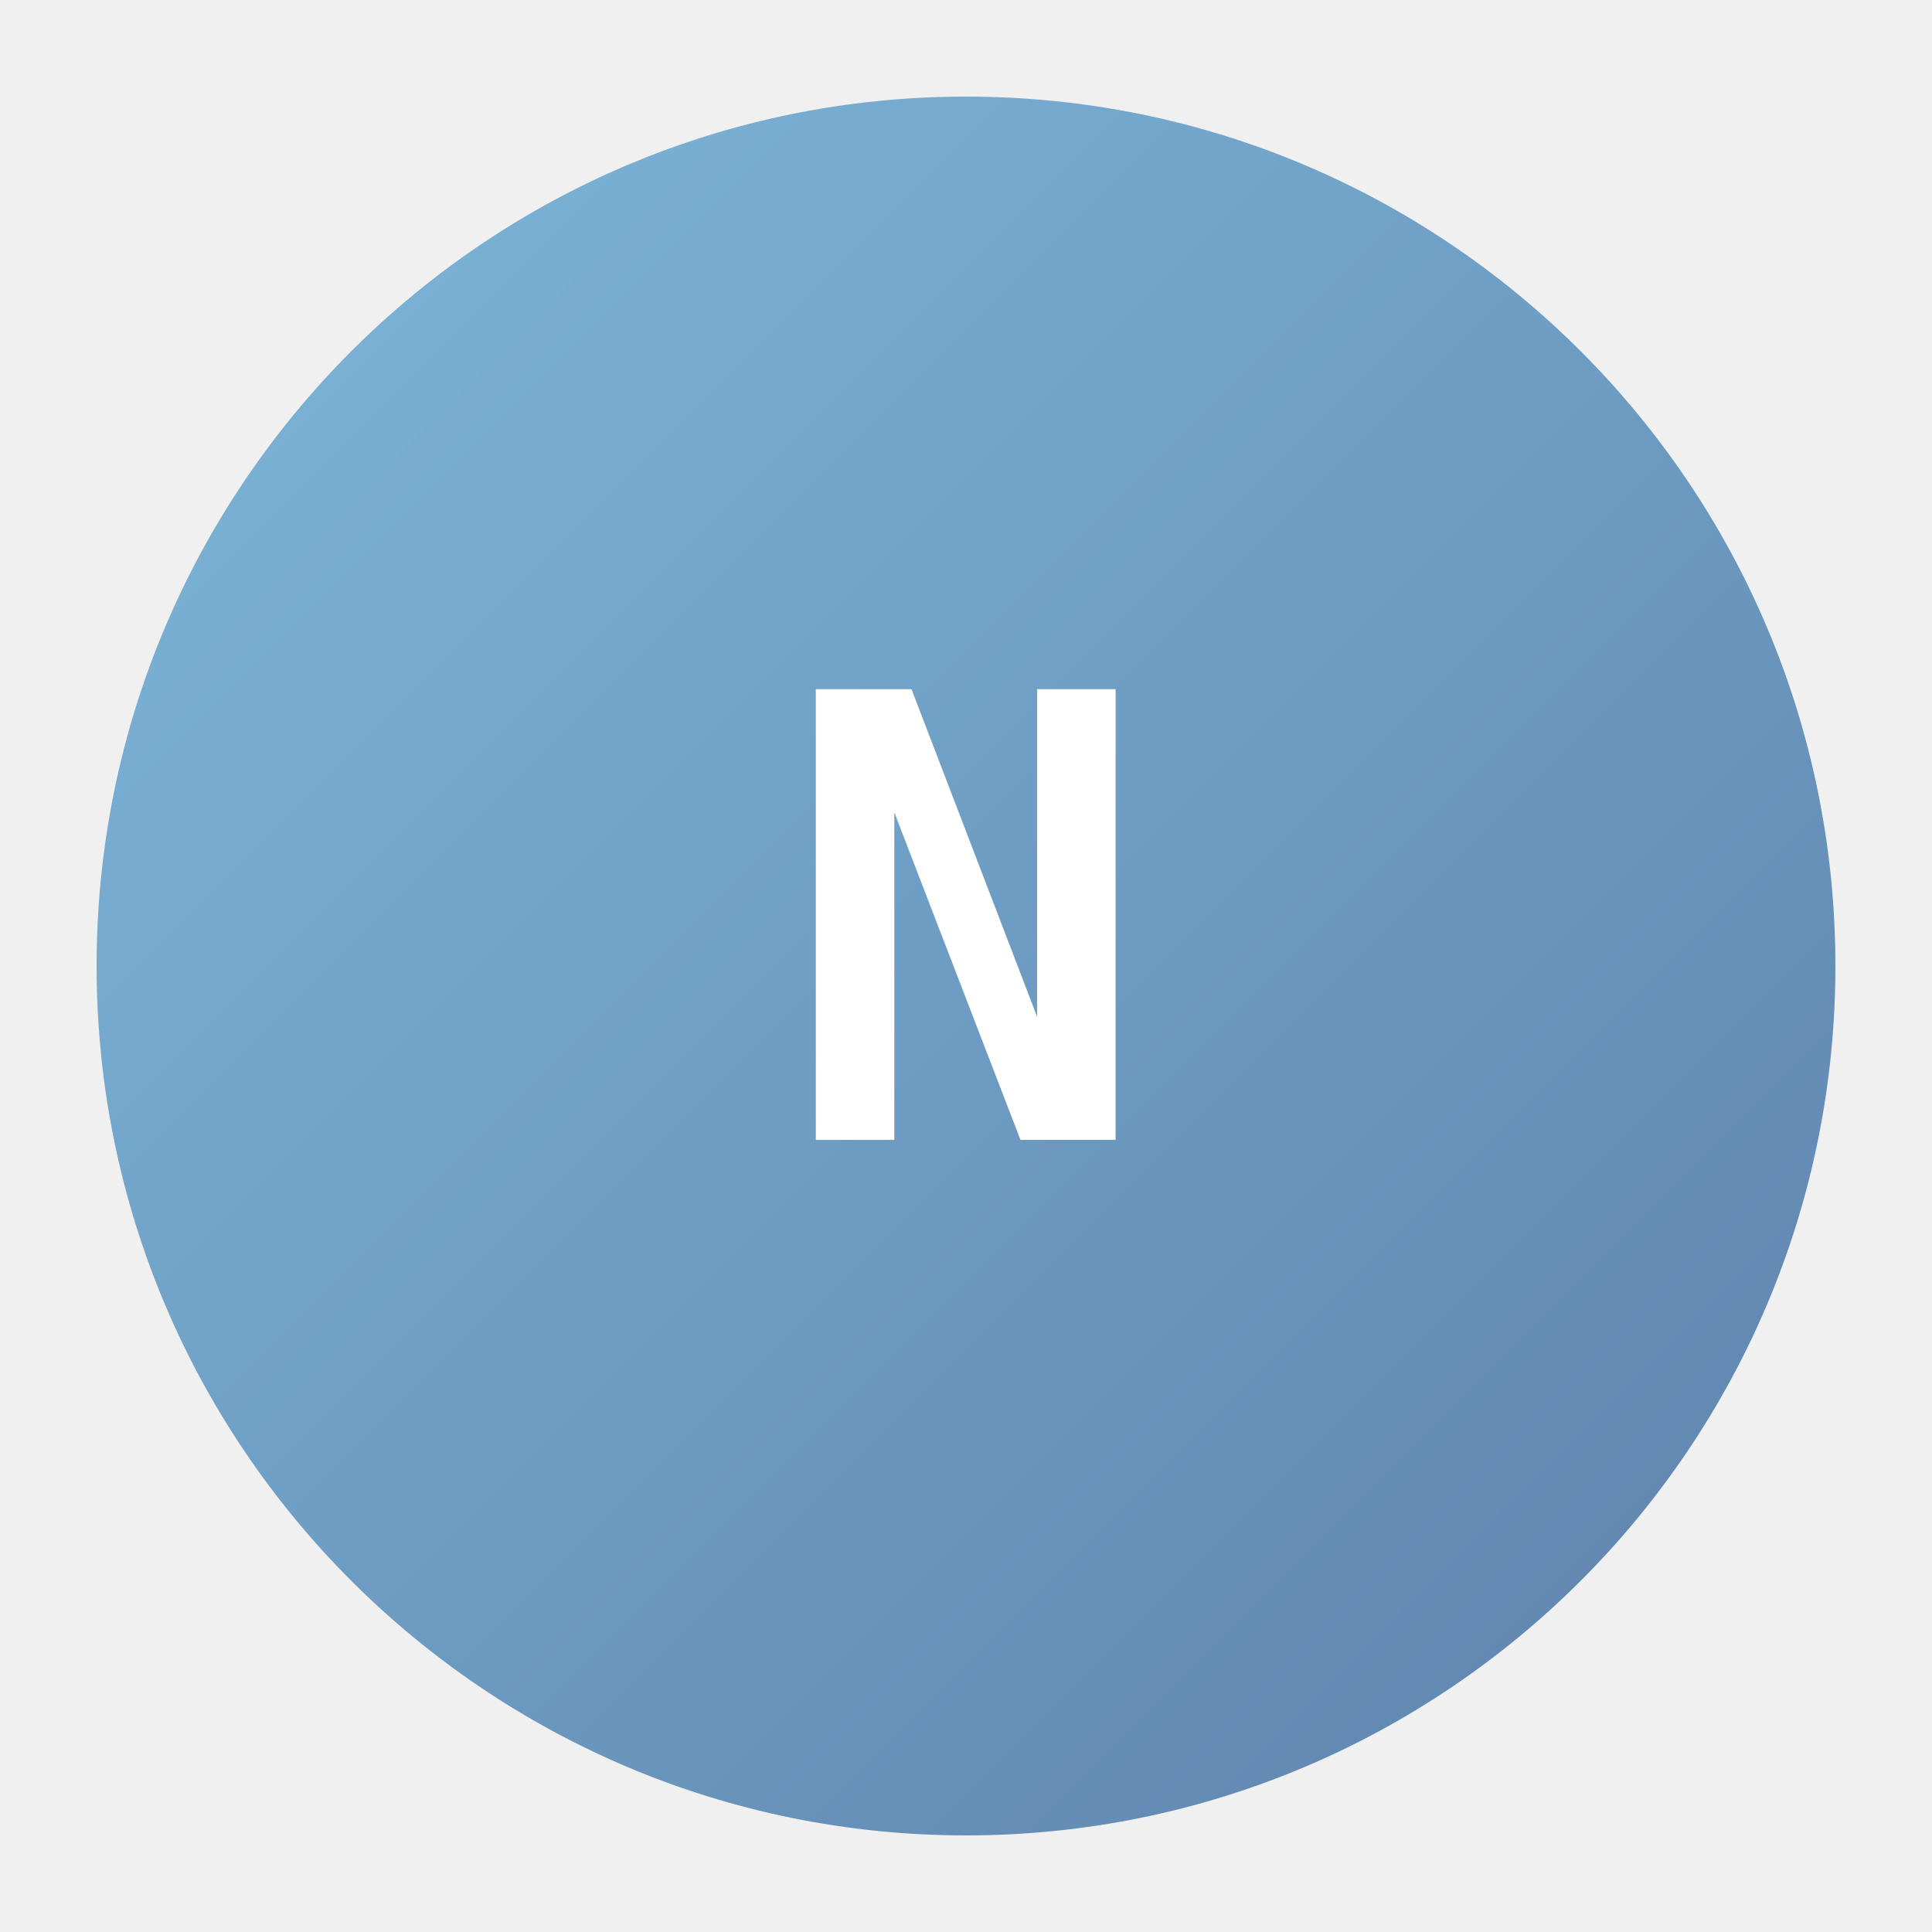
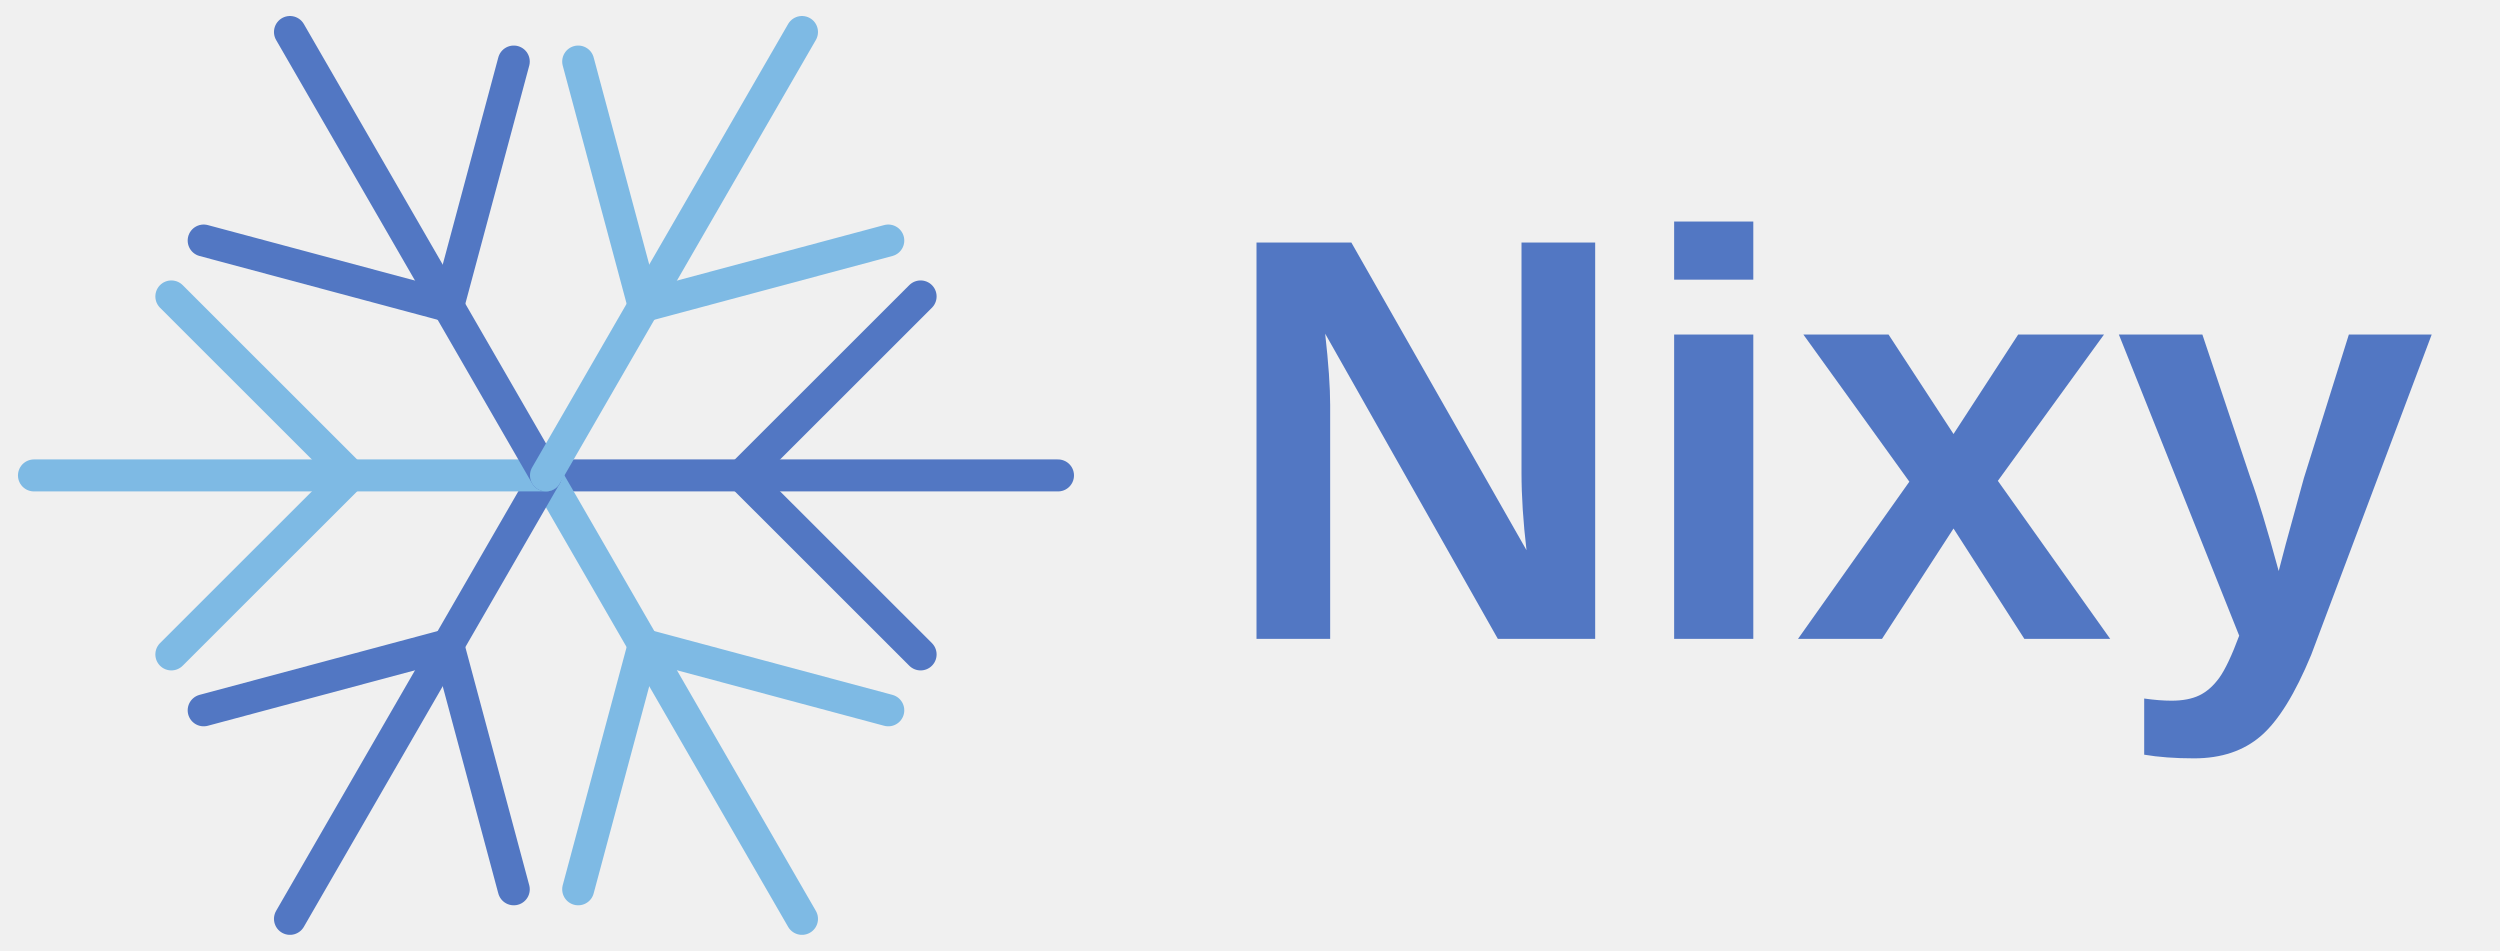
- <svg xmlns="http://www.w3.org/2000/svg" viewBox="0 0 200 200" width="200" height="200">
-   <defs>
-     <linearGradient id="g" x1="0%" y1="0%" x2="100%" y2="100%">
-       <stop offset="0%" stop-color="#7eb8da" />
-       <stop offset="100%" stop-color="#5e81ac" />
-     </linearGradient>
-   </defs>
-   <circle cx="100" cy="100" r="90" fill="url(#g)" />
-   <text x="100" y="118" text-anchor="middle" font-family="monospace" font-size="64" font-weight="bold" fill="white">N</text>
+ <svg xmlns="http://www.w3.org/2000/svg" viewBox="0 0 234.00 89.14" width="234" height="89">
+   <line x1="51.00" y1="44.57" x2="99.00" y2="44.57" stroke="#5277C3" stroke-width="3" stroke-linecap="round" />
+   <line x1="69.33" y1="44.57" x2="86.12" y2="27.79" stroke="#5277C3" stroke-width="3" stroke-linecap="round" />
+   <line x1="69.33" y1="44.57" x2="86.12" y2="61.35" stroke="#5277C3" stroke-width="3" stroke-linecap="round" />
+   <line x1="51.00" y1="44.57" x2="75.00" y2="86.14" stroke="#7EBAE4" stroke-width="3" stroke-linecap="round" />
+   <line x1="60.17" y1="60.45" x2="83.09" y2="66.59" stroke="#7EBAE4" stroke-width="3" stroke-linecap="round" />
+   <line x1="60.17" y1="60.45" x2="54.02" y2="83.37" stroke="#7EBAE4" stroke-width="3" stroke-linecap="round" />
+   <line x1="51.00" y1="44.57" x2="27.00" y2="86.14" stroke="#5277C3" stroke-width="3" stroke-linecap="round" />
+   <line x1="41.83" y1="60.45" x2="47.98" y2="83.37" stroke="#5277C3" stroke-width="3" stroke-linecap="round" />
+   <line x1="41.83" y1="60.45" x2="18.91" y2="66.59" stroke="#5277C3" stroke-width="3" stroke-linecap="round" />
+   <line x1="51.00" y1="44.57" x2="3.00" y2="44.57" stroke="#7EBAE4" stroke-width="3" stroke-linecap="round" />
+   <line x1="32.67" y1="44.57" x2="15.88" y2="61.35" stroke="#7EBAE4" stroke-width="3" stroke-linecap="round" />
+   <line x1="32.67" y1="44.57" x2="15.88" y2="27.79" stroke="#7EBAE4" stroke-width="3" stroke-linecap="round" />
+   <line x1="51.00" y1="44.57" x2="27.00" y2="3.00" stroke="#5277C3" stroke-width="3" stroke-linecap="round" />
+   <line x1="41.83" y1="28.69" x2="18.91" y2="22.55" stroke="#5277C3" stroke-width="3" stroke-linecap="round" />
+   <line x1="41.83" y1="28.69" x2="47.98" y2="5.77" stroke="#5277C3" stroke-width="3" stroke-linecap="round" />
+   <line x1="51.00" y1="44.57" x2="75.00" y2="3.00" stroke="#7EBAE4" stroke-width="3" stroke-linecap="round" />
+   <line x1="60.17" y1="28.69" x2="54.02" y2="5.77" stroke="#7EBAE4" stroke-width="3" stroke-linecap="round" />
+   <line x1="60.17" y1="28.69" x2="83.09" y2="22.55" stroke="#7EBAE4" stroke-width="3" stroke-linecap="round" />
+   <text x="114.00" y="44.57" font-family="Arial, sans-serif" font-size="54" font-weight="bold" fill="#5277C3" dominant-baseline="middle">Nixy</text>
</svg>
